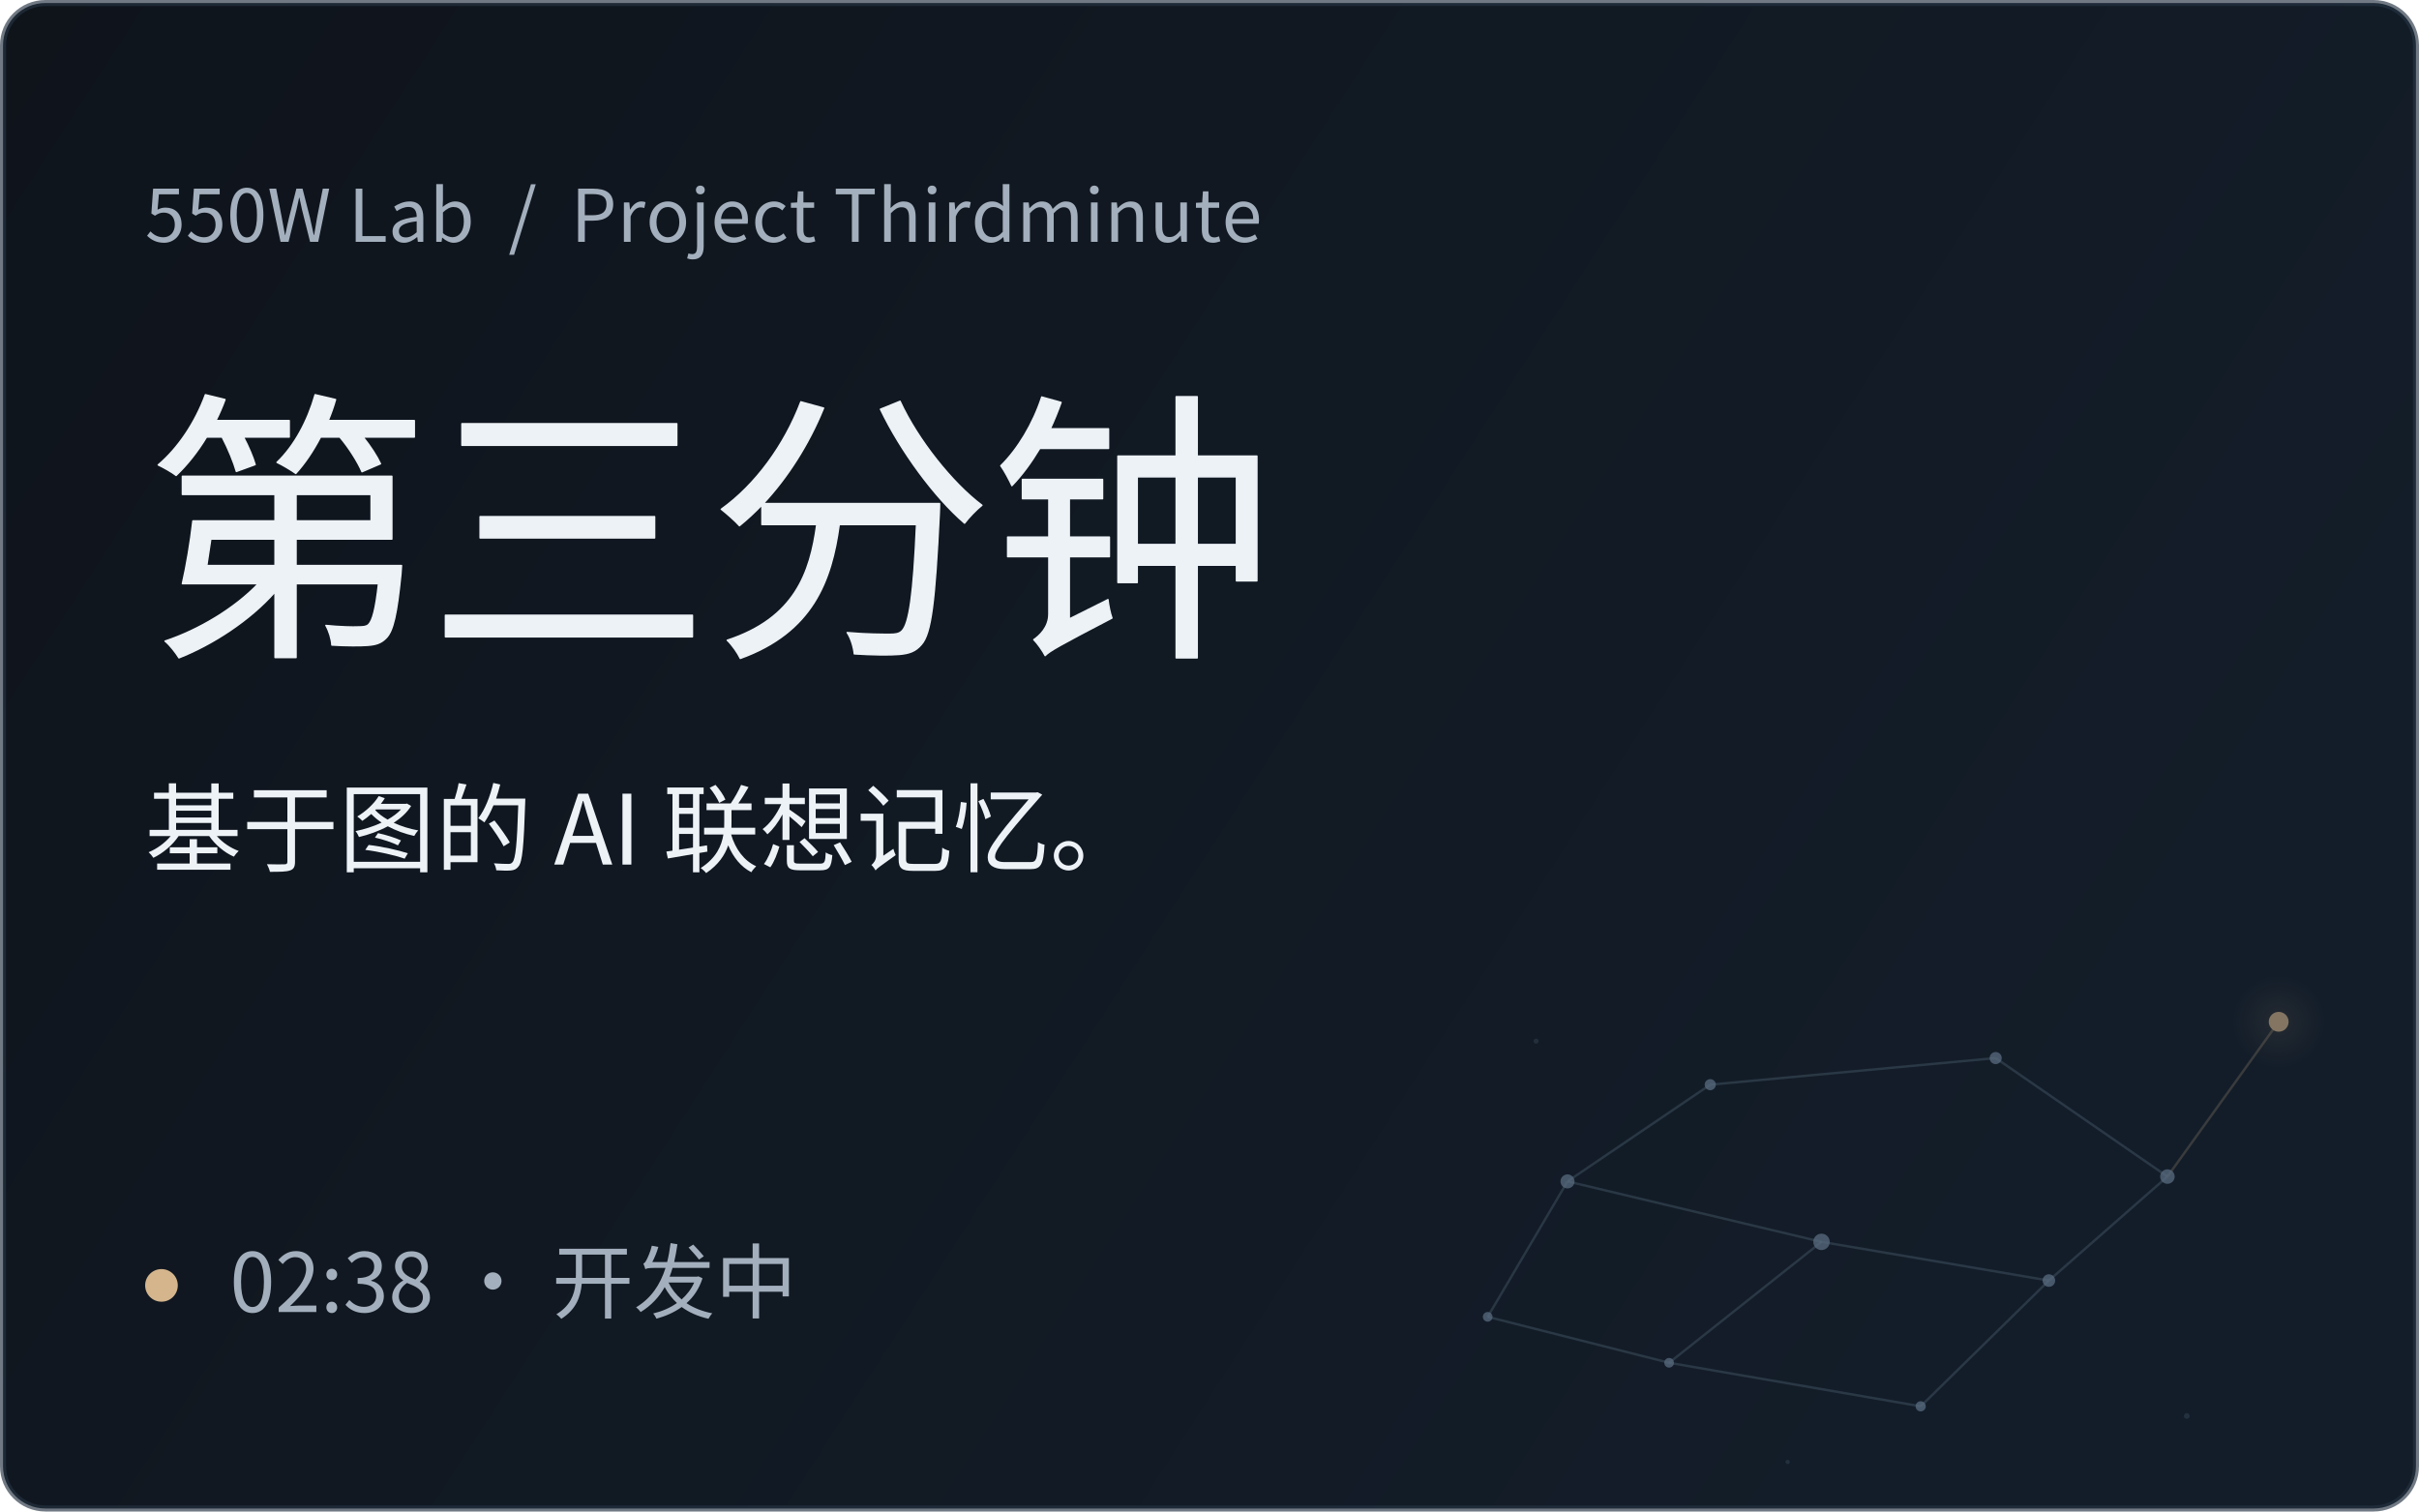
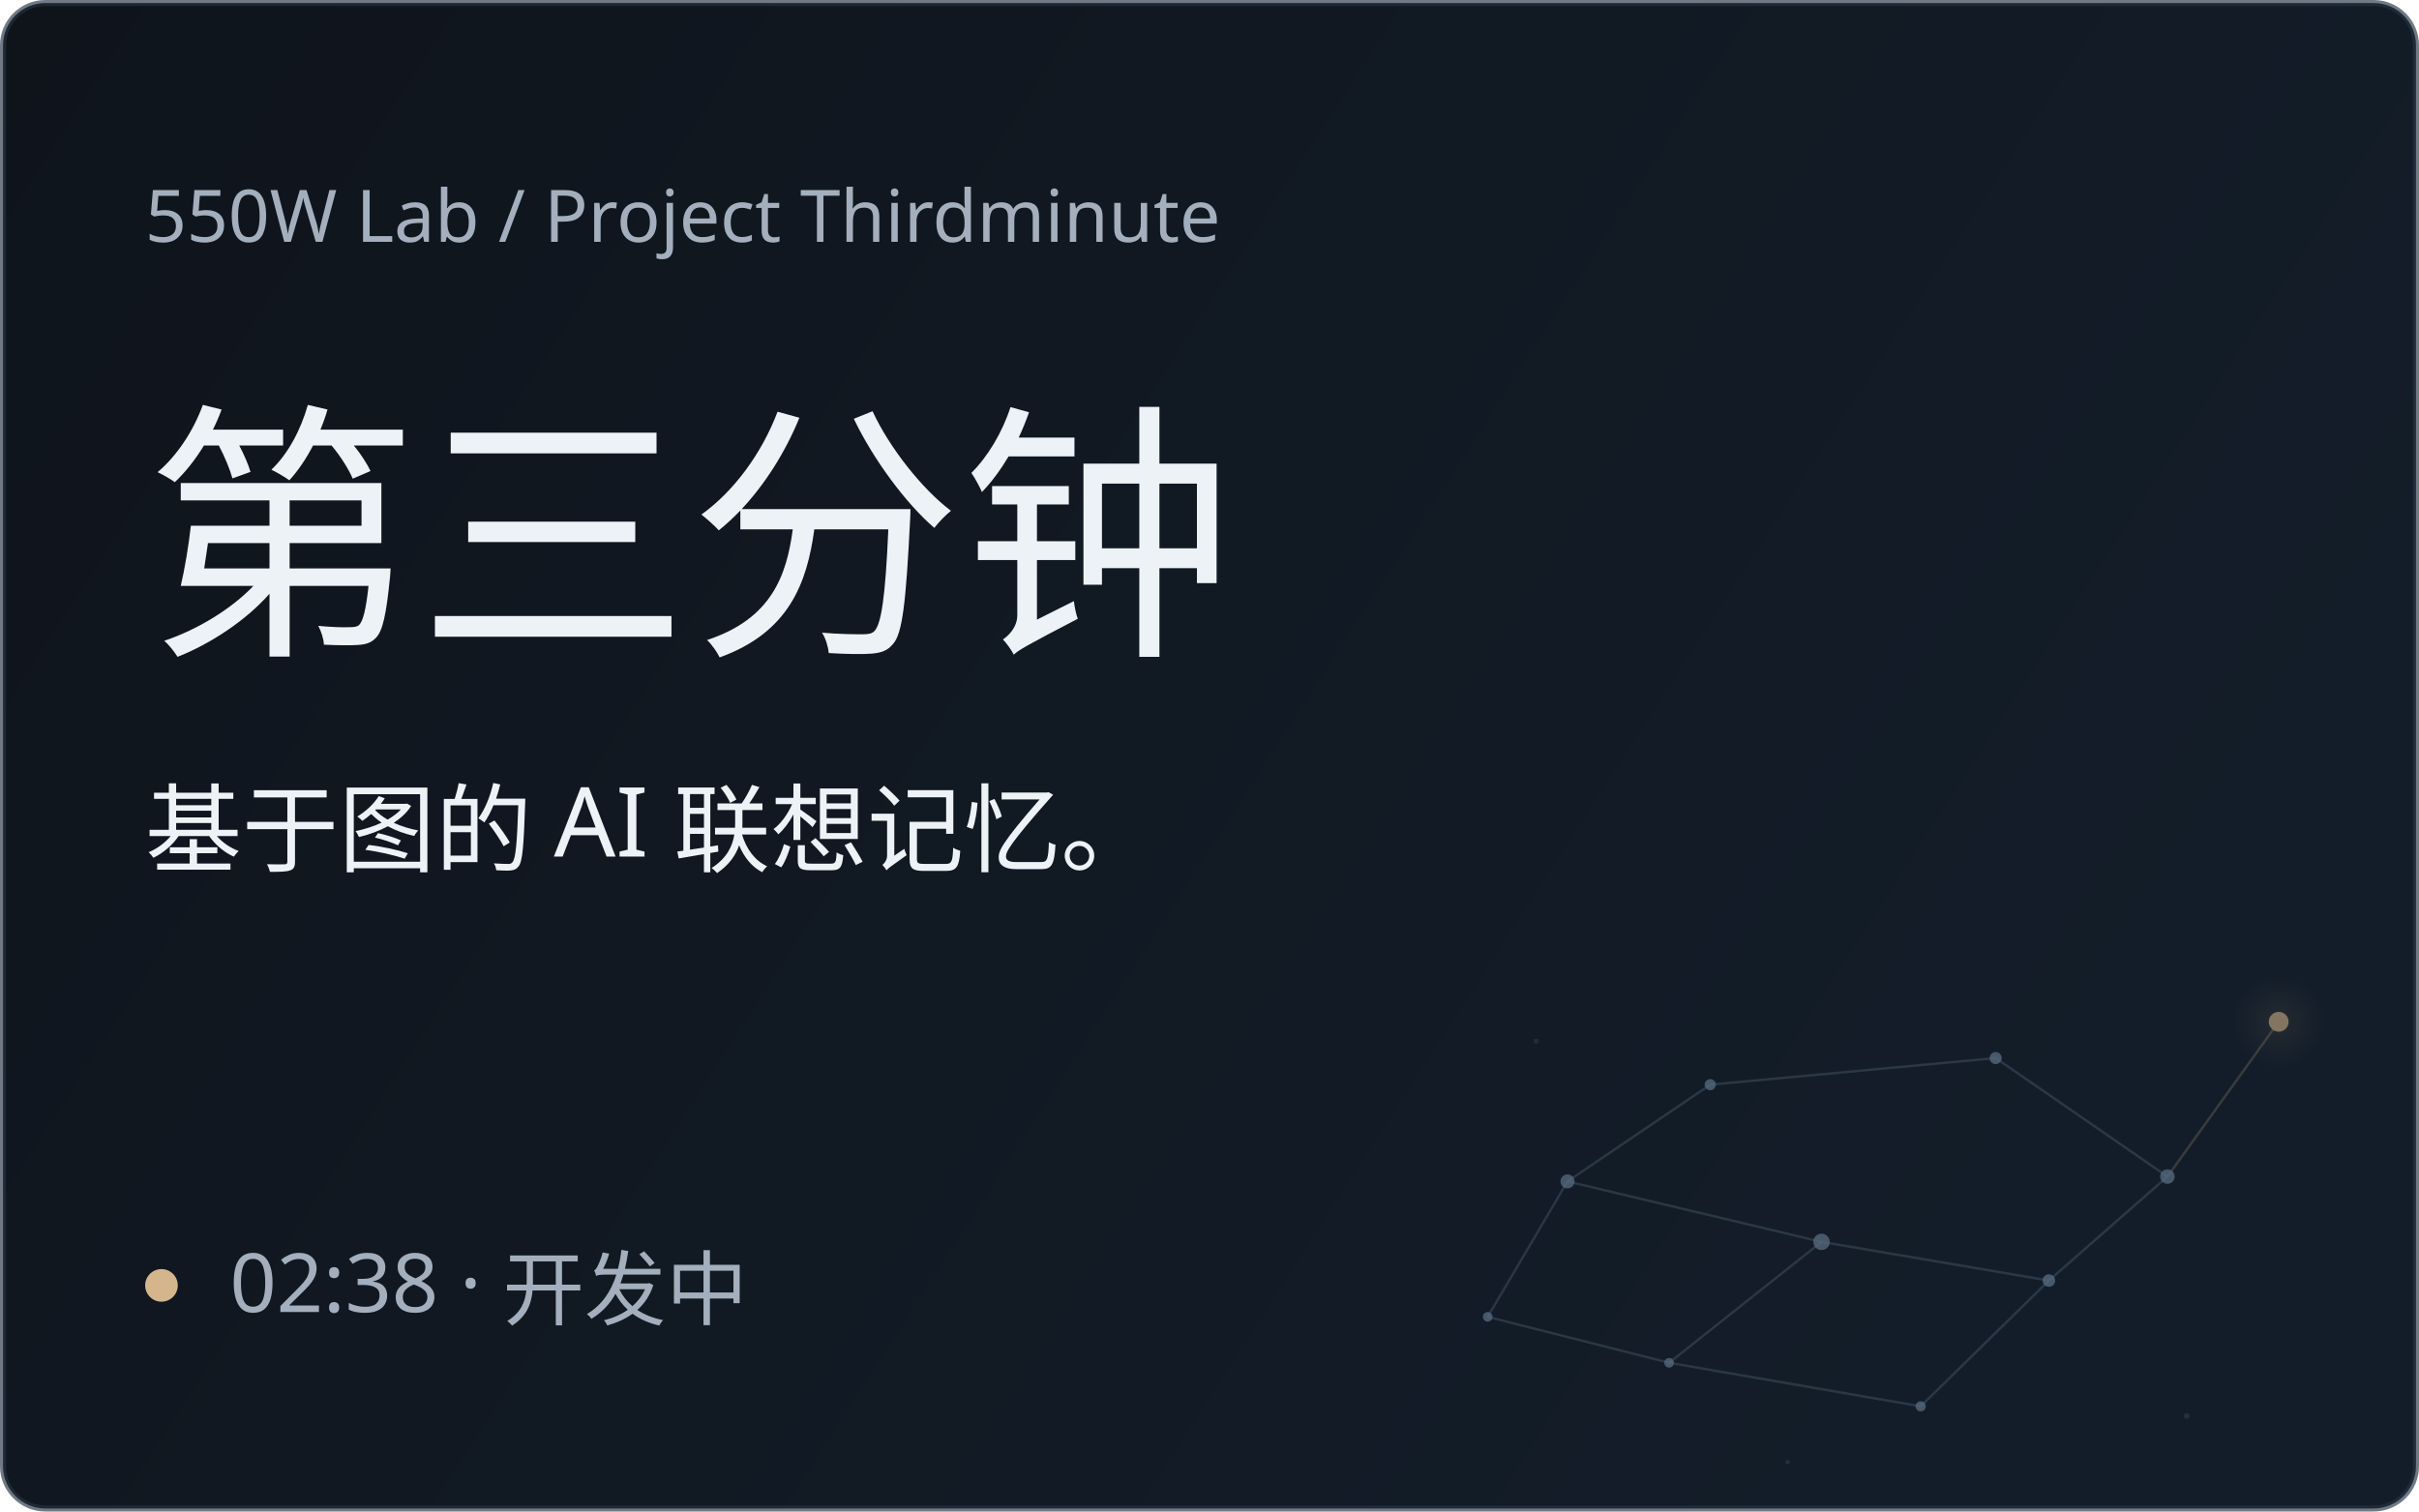
- <svg xmlns="http://www.w3.org/2000/svg" width="400" height="250" viewBox="0 0 400 250" role="img" aria-label="第三分钟 (Thirdminute) — 基于图的 AI 联想记忆。">
+ <svg xmlns="http://www.w3.org/2000/svg" width="400" height="250" viewBox="0 0 400 250" role="img" aria-label="第三分钟 (Thirdminute) — 基于图的 AI 联想记忆。" xml:lang="zh-CN">
  <defs>
    <linearGradient id="surface" x1="0" y1="0" x2="1" y2=".4">
      <stop offset="0" stop-color="#0f141b" />
      <stop offset="1" stop-color="#131d29" />
    </linearGradient>
    <radialGradient id="future-glow">
      <stop offset="0" stop-color="#d4b58c" stop-opacity=".15" />
      <stop offset="1" stop-color="#d4b58c" stop-opacity="0" />
    </radialGradient>
  </defs>
  <rect x=".5" y=".5" width="399" height="249" rx="7" fill="url(#surface)" stroke="#263342" stroke-opacity=".65" />
  <g transform="translate(246 169) scale(.4)" opacity=".58">
    <line x1="0" y1="122" x2="33" y2="66" stroke="#8aa3bd" stroke-width="1" opacity=".34" />
    <line x1="0" y1="122" x2="75" y2="141" stroke="#8aa3bd" stroke-width="1" opacity=".34" />
    <line x1="33" y1="66" x2="92" y2="26" stroke="#8aa3bd" stroke-width="1" opacity=".34" />
    <line x1="33" y1="66" x2="138" y2="91" stroke="#8aa3bd" stroke-width="1" opacity=".34" />
    <line x1="75" y1="141" x2="138" y2="91" stroke="#8aa3bd" stroke-width="1" opacity=".34" />
    <line x1="75" y1="141" x2="179" y2="159" stroke="#8aa3bd" stroke-width="1" opacity=".34" />
    <line x1="92" y1="26" x2="210" y2="15" stroke="#8aa3bd" stroke-width="1" opacity=".34" />
    <line x1="138" y1="91" x2="232" y2="107" stroke="#8aa3bd" stroke-width="1" opacity=".34" />
    <line x1="179" y1="159" x2="232" y2="107" stroke="#8aa3bd" stroke-width="1" opacity=".34" />
    <line x1="210" y1="15" x2="281" y2="64" stroke="#8aa3bd" stroke-width="1" opacity=".34" />
    <line x1="232" y1="107" x2="281" y2="64" stroke="#8aa3bd" stroke-width="1" opacity=".34" />
    <line x1="281" y1="64" x2="327" y2="0" stroke="#d4b58c" stroke-width="1" opacity=".34" />
    <circle cx="20" cy="8" r="1.05" fill="#8aa3bd" opacity=".24" />
    <circle cx="124" cy="182" r="0.9" fill="#8aa3bd" opacity=".24" />
    <circle cx="289" cy="163" r="1.2" fill="#8aa3bd" opacity=".24" />
    <circle cx="0" cy="122" r="2.0" fill="#8aa3bd" opacity=".76" />
    <circle cx="33" cy="66" r="2.9" fill="#8aa3bd" opacity=".76" />
    <circle cx="75" cy="141" r="2.0" fill="#8aa3bd" opacity=".76" />
    <circle cx="92" cy="26" r="2.3" fill="#8aa3bd" opacity=".76" />
    <circle cx="138" cy="91" r="3.4" fill="#8aa3bd" opacity=".76" />
    <circle cx="179" cy="159" r="2.1" fill="#8aa3bd" opacity=".76" />
    <circle cx="210" cy="15" r="2.5" fill="#8aa3bd" opacity=".76" />
    <circle cx="232" cy="107" r="2.6" fill="#8aa3bd" opacity=".76" />
    <circle cx="281" cy="64" r="3.0" fill="#8aa3bd" opacity=".76" />
    <circle cx="327" cy="0" r="19" fill="url(#future-glow)" />
    <circle cx="327" cy="0" r="4.1" fill="#d4b58c" />
  </g>
-   <path fill="#a3afbd" transform="translate(24.000 40.000) scale(0.012 -0.012)" d="M262 -13C385 -13 502 78 502 238C502 400 402 472 281 472C237 472 204 461 171 443L190 655H466V733H110L86 391L135 360C177 388 208 403 257 403C349 403 409 341 409 236C409 129 340 63 253 63C168 63 114 102 73 144L27 84C77 35 147 -13 262 -13Z" />
-   <path fill="#a3afbd" transform="translate(30.740 40.000) scale(0.012 -0.012)" d="M262 -13C385 -13 502 78 502 238C502 400 402 472 281 472C237 472 204 461 171 443L190 655H466V733H110L86 391L135 360C177 388 208 403 257 403C349 403 409 341 409 236C409 129 340 63 253 63C168 63 114 102 73 144L27 84C77 35 147 -13 262 -13Z" />
-   <path fill="#a3afbd" transform="translate(37.480 40.000) scale(0.012 -0.012)" d="M278 -13C417 -13 506 113 506 369C506 623 417 746 278 746C138 746 50 623 50 369C50 113 138 -13 278 -13ZM278 61C195 61 138 154 138 369C138 583 195 674 278 674C361 674 418 583 418 369C418 154 361 61 278 61Z" />
-   <path fill="#a3afbd" transform="translate(44.220 40.000) scale(0.012 -0.012)" d="M181 0H291L400 442C412 500 426 553 437 609H441C453 553 464 500 477 442L588 0H700L851 733H763L684 334C671 255 657 176 644 96H638C620 176 604 256 586 334L484 733H399L298 334C280 255 262 176 246 96H242C227 176 213 255 198 334L121 733H26Z" />
-   <path fill="#a3afbd" transform="translate(57.604 40.000) scale(0.012 -0.012)" d="M101 0H514V79H193V733H101Z" />
-   <path fill="#a3afbd" transform="translate(64.200 40.000) scale(0.012 -0.012)" d="M217 -13C284 -13 345 22 397 65H400L408 0H483V334C483 469 428 557 295 557C207 557 131 518 82 486L117 423C160 452 217 481 280 481C369 481 392 414 392 344C161 318 59 259 59 141C59 43 126 -13 217 -13ZM243 61C189 61 147 85 147 147C147 217 209 262 392 283V132C339 85 295 61 243 61Z" />
-   <path fill="#a3afbd" transform="translate(71.036 40.000) scale(0.012 -0.012)" d="M331 -13C455 -13 567 94 567 280C567 448 491 557 351 557C290 557 230 523 180 481L184 578V796H92V0H165L173 56H177C224 13 281 -13 331 -13ZM316 64C280 64 231 78 184 120V406C235 454 283 480 328 480C432 480 472 400 472 279C472 145 406 64 316 64Z" />
-   <path fill="#a3afbd" transform="translate(84.068 40.000) scale(0.012 -0.012)" d="M11 -179H78L377 794H311Z" />
-   <path fill="#a3afbd" transform="translate(94.388 40.000) scale(0.012 -0.012)" d="M101 0H193V292H314C475 292 584 363 584 518C584 678 474 733 310 733H101ZM193 367V658H298C427 658 492 625 492 518C492 413 431 367 302 367Z" />
-   <path fill="#a3afbd" transform="translate(102.064 40.000) scale(0.012 -0.012)" d="M92 0H184V349C220 441 275 475 320 475C343 475 355 472 373 466L390 545C373 554 356 557 332 557C272 557 216 513 178 444H176L167 543H92Z" />
-   <path fill="#a3afbd" transform="translate(106.800 40.000) scale(0.012 -0.012)" d="M303 -13C436 -13 554 91 554 271C554 452 436 557 303 557C170 557 52 452 52 271C52 91 170 -13 303 -13ZM303 63C209 63 146 146 146 271C146 396 209 480 303 480C397 480 461 396 461 271C461 146 397 63 303 63Z" />
-   <path fill="#a3afbd" transform="translate(114.152 40.000) scale(0.012 -0.012)" d="M35 -242C143 -242 184 -173 184 -62V543H93V-62C93 -128 80 -169 26 -169C7 -169 -12 -164 -26 -159L-44 -228C-25 -236 3 -242 35 -242ZM138 655C173 655 199 679 199 716C199 751 173 775 138 775C102 775 77 751 77 716C77 679 102 655 138 655Z" />
-   <path fill="#a3afbd" transform="translate(117.532 40.000) scale(0.012 -0.012)" d="M312 -13C385 -13 443 11 490 42L458 103C417 76 375 60 322 60C219 60 148 134 142 250H508C510 264 512 282 512 302C512 457 434 557 295 557C171 557 52 448 52 271C52 92 167 -13 312 -13ZM141 315C152 423 220 484 297 484C382 484 432 425 432 315Z" />
-   <path fill="#a3afbd" transform="translate(124.260 40.000) scale(0.012 -0.012)" d="M306 -13C371 -13 433 13 482 55L442 117C408 87 364 63 314 63C214 63 146 146 146 271C146 396 218 480 317 480C359 480 394 461 425 433L471 493C433 527 384 557 313 557C173 557 52 452 52 271C52 91 162 -13 306 -13Z" />
-   <path fill="#a3afbd" transform="translate(130.460 40.000) scale(0.012 -0.012)" d="M262 -13C296 -13 332 -3 363 7L345 76C327 68 303 61 283 61C220 61 199 99 199 165V469H347V543H199V696H123L113 543L27 538V469H108V168C108 59 147 -13 262 -13Z" />
-   <path fill="#a3afbd" transform="translate(137.832 40.000) scale(0.012 -0.012)" d="M253 0H346V655H568V733H31V655H253Z" />
-   <path fill="#a3afbd" transform="translate(145.100 40.000) scale(0.012 -0.012)" d="M92 0H184V394C238 449 276 477 332 477C404 477 435 434 435 332V0H526V344C526 482 474 557 360 557C286 557 230 516 180 466L184 578V796H92Z" />
-   <path fill="#a3afbd" transform="translate(152.464 40.000) scale(0.012 -0.012)" d="M92 0H184V543H92ZM138 655C174 655 199 679 199 716C199 751 174 775 138 775C102 775 78 751 78 716C78 679 102 655 138 655Z" />
-   <path fill="#a3afbd" transform="translate(155.844 40.000) scale(0.012 -0.012)" d="M92 0H184V349C220 441 275 475 320 475C343 475 355 472 373 466L390 545C373 554 356 557 332 557C272 557 216 513 178 444H176L167 543H92Z" />
-   <path fill="#a3afbd" transform="translate(160.580 40.000) scale(0.012 -0.012)" d="M277 -13C342 -13 400 22 442 64H445L453 0H528V796H436V587L441 494C393 533 352 557 288 557C164 557 53 447 53 271C53 90 141 -13 277 -13ZM297 64C202 64 147 141 147 272C147 396 217 480 304 480C349 480 391 464 436 423V138C391 88 347 64 297 64Z" />
-   <path fill="#a3afbd" transform="translate(168.100 40.000) scale(0.012 -0.012)" d="M92 0H184V394C233 450 279 477 320 477C389 477 421 434 421 332V0H512V394C563 450 607 477 649 477C718 477 750 434 750 332V0H841V344C841 482 788 557 677 557C610 557 554 514 497 453C475 517 431 557 347 557C282 557 226 516 178 464H176L167 543H92Z" />
-   <path fill="#a3afbd" transform="translate(179.292 40.000) scale(0.012 -0.012)" d="M92 0H184V543H92ZM138 655C174 655 199 679 199 716C199 751 174 775 138 775C102 775 78 751 78 716C78 679 102 655 138 655Z" />
-   <path fill="#a3afbd" transform="translate(182.672 40.000) scale(0.012 -0.012)" d="M92 0H184V394C238 449 276 477 332 477C404 477 435 434 435 332V0H526V344C526 482 474 557 360 557C286 557 229 516 178 464H176L167 543H92Z" />
-   <path fill="#a3afbd" transform="translate(190.072 40.000) scale(0.012 -0.012)" d="M251 -13C325 -13 379 26 430 85H433L440 0H516V543H425V158C373 94 334 66 278 66C206 66 176 109 176 210V543H84V199C84 60 136 -13 251 -13Z" />
-   <path fill="#a3afbd" transform="translate(197.436 40.000) scale(0.012 -0.012)" d="M262 -13C296 -13 332 -3 363 7L345 76C327 68 303 61 283 61C220 61 199 99 199 165V469H347V543H199V696H123L113 543L27 538V469H108V168C108 59 147 -13 262 -13Z" />
-   <path fill="#a3afbd" transform="translate(202.040 40.000) scale(0.012 -0.012)" d="M312 -13C385 -13 443 11 490 42L458 103C417 76 375 60 322 60C219 60 148 134 142 250H508C510 264 512 282 512 302C512 457 434 557 295 557C171 557 52 448 52 271C52 92 167 -13 312 -13ZM141 315C152 423 220 484 297 484C382 484 432 425 432 315Z" />
-   <path fill="#edf2f7" stroke="#edf2f7" stroke-width="5" stroke-linejoin="round" paint-order="stroke fill" transform="translate(24.000 105.000) scale(0.047 -0.047)" d="M168 401C160 329 145 240 131 180H398C315 93 188 17 70 -22C87 -36 108 -63 119 -81C238 -34 369 51 457 151V-80H531V180H821C811 89 800 50 786 36C778 29 768 28 750 28C732 27 685 28 636 33C647 14 656 -15 657 -36C709 -39 758 -39 783 -37C812 -35 830 -29 847 -12C873 13 886 74 900 214C901 224 902 244 902 244H531V337H868V558H131V494H457V401ZM231 337H457V244H217ZM531 494H795V401H531ZM212 845C177 749 117 658 46 598C65 589 95 572 109 561C147 597 184 643 216 696H271C292 656 312 607 321 575L387 599C380 624 364 662 346 696H507V754H249C261 778 272 803 281 828ZM598 845C572 753 525 665 464 607C483 598 515 579 530 568C561 602 591 646 617 696H685C718 657 749 607 763 574L828 602C816 628 793 664 767 696H947V754H644C654 778 663 803 670 828Z" />
-   <path fill="#edf2f7" stroke="#edf2f7" stroke-width="5" stroke-linejoin="round" paint-order="stroke fill" transform="translate(70.600 105.000) scale(0.047 -0.047)" d="M123 743V667H879V743ZM187 416V341H801V416ZM65 69V-7H934V69Z" />
-   <path fill="#edf2f7" stroke="#edf2f7" stroke-width="5" stroke-linejoin="round" paint-order="stroke fill" transform="translate(117.200 105.000) scale(0.047 -0.047)" d="M673 822 604 794C675 646 795 483 900 393C915 413 942 441 961 456C857 534 735 687 673 822ZM324 820C266 667 164 528 44 442C62 428 95 399 108 384C135 406 161 430 187 457V388H380C357 218 302 59 65 -19C82 -35 102 -64 111 -83C366 9 432 190 459 388H731C720 138 705 40 680 14C670 4 658 2 637 2C614 2 552 2 487 8C501 -13 510 -45 512 -67C575 -71 636 -72 670 -69C704 -66 727 -59 748 -34C783 5 796 119 811 426C812 436 812 462 812 462H192C277 553 352 670 404 798Z" />
-   <path fill="#edf2f7" stroke="#edf2f7" stroke-width="5" stroke-linejoin="round" paint-order="stroke fill" transform="translate(163.800 105.000) scale(0.047 -0.047)" d="M653 556V318H516V556ZM727 556H865V318H727ZM653 838V629H448V184H516V245H653V-81H727V245H865V190H937V629H727V838ZM180 837C150 744 96 654 36 595C48 579 68 541 75 525C110 561 143 606 173 656H415V725H210C224 755 237 787 248 818ZM60 344V275H205V73C205 26 171 -4 152 -17C165 -30 184 -57 192 -73C208 -57 237 -40 427 59C421 75 415 104 413 124L277 56V275H418V344H277V479H394V547H112V479H205V344Z" />
-   <path fill="#edf2f7" transform="translate(24.000 143.000) scale(0.016 -0.016)" d="M684 839V743H320V840H245V743H92V680H245V359H46V295H264C206 224 118 161 36 128C52 114 74 88 85 70C182 116 284 201 346 295H662C723 206 821 123 917 82C929 100 951 127 967 141C883 171 798 229 741 295H955V359H760V680H911V743H760V839ZM320 680H684V613H320ZM460 263V179H255V117H460V11H124V-53H882V11H536V117H746V179H536V263ZM320 557H684V487H320ZM320 430H684V359H320Z" />
-   <path fill="#edf2f7" transform="translate(40.000 143.000) scale(0.016 -0.016)" d="M124 769V694H470V441H55V366H470V30C470 9 462 3 440 3C418 2 341 1 259 4C271 -18 285 -53 290 -75C393 -75 459 -74 496 -61C534 -49 549 -25 549 30V366H946V441H549V694H876V769Z" />
-   <path fill="#edf2f7" transform="translate(56.000 143.000) scale(0.016 -0.016)" d="M375 279C455 262 557 227 613 199L644 250C588 276 487 309 407 325ZM275 152C413 135 586 95 682 61L715 117C618 149 445 188 310 203ZM84 796V-80H156V-38H842V-80H917V796ZM156 29V728H842V29ZM414 708C364 626 278 548 192 497C208 487 234 464 245 452C275 472 306 496 337 523C367 491 404 461 444 434C359 394 263 364 174 346C187 332 203 303 210 285C308 308 413 345 508 396C591 351 686 317 781 296C790 314 809 340 823 353C735 369 647 396 569 432C644 481 707 538 749 606L706 631L695 628H436C451 647 465 666 477 686ZM378 563 385 570H644C608 531 560 496 506 465C455 494 411 527 378 563Z" />
-   <path fill="#edf2f7" transform="translate(72.000 143.000) scale(0.016 -0.016)" d="M552 423C607 350 675 250 705 189L769 229C736 288 667 385 610 456ZM240 842C232 794 215 728 199 679H87V-54H156V25H435V679H268C285 722 304 778 321 828ZM156 612H366V401H156ZM156 93V335H366V93ZM598 844C566 706 512 568 443 479C461 469 492 448 506 436C540 484 572 545 600 613H856C844 212 828 58 796 24C784 10 773 7 753 7C730 7 670 8 604 13C618 -6 627 -38 629 -59C685 -62 744 -64 778 -61C814 -57 836 -49 859 -19C899 30 913 185 928 644C929 654 929 682 929 682H627C643 729 658 779 670 828Z" />
-   <path fill="#edf2f7" transform="translate(91.584 143.000) scale(0.016 -0.016)" d="M4 0H97L168 224H436L506 0H604L355 733H252ZM191 297 227 410C253 493 277 572 300 658H304C328 573 351 493 378 410L413 297Z" />
-   <path fill="#edf2f7" transform="translate(101.312 143.000) scale(0.016 -0.016)" d="M101 0H193V733H101Z" />
-   <path fill="#edf2f7" transform="translate(109.584 143.000) scale(0.016 -0.016)" d="M485 794C525 747 566 681 584 638L648 672C630 716 587 778 546 824ZM810 824C786 766 740 685 703 632H453V563H636V442L635 381H428V311H627C610 198 555 68 392 -36C411 -48 437 -72 449 -88C577 -1 643 100 677 199C729 75 809 -24 916 -79C927 -60 950 -32 966 -17C840 39 751 162 707 311H956V381H710L711 441V563H918V632H781C816 681 854 744 887 801ZM38 135 53 63 313 108V-80H379V120L462 134L458 199L379 187V729H423V797H47V729H101V144ZM169 729H313V587H169ZM169 524H313V381H169ZM169 317H313V176L169 154Z" />
-   <path fill="#edf2f7" transform="translate(125.584 143.000) scale(0.016 -0.016)" d="M283 200V40C283 -38 311 -59 421 -59C443 -59 605 -59 629 -59C721 -59 743 -28 753 98C732 102 702 113 685 126C680 23 673 10 624 10C587 10 452 10 425 10C367 10 356 14 356 41V200ZM414 234C461 188 521 124 551 86L606 131C575 168 513 230 466 273ZM767 201C807 135 859 47 883 -5L953 29C928 80 874 167 833 230ZM141 212C122 145 87 59 46 6L112 -28C153 28 186 118 206 186ZM581 574H831V480H581ZM581 421H831V326H581ZM581 725H831V633H581ZM512 787V265H903V787ZM238 838V690H55V625H225C181 523 106 419 32 367C48 354 70 330 82 313C137 360 194 436 238 519V255H310V498C354 462 410 413 436 387L477 448C451 469 350 543 310 569V625H469V690H310V838Z" />
-   <path fill="#edf2f7" transform="translate(141.584 143.000) scale(0.016 -0.016)" d="M124 769C179 720 249 652 280 608L335 661C300 703 230 769 176 815ZM200 -61V-60C214 -41 242 -20 408 98C400 113 389 143 384 163L280 92V526H46V453H206V93C206 44 175 10 157 -4C171 -17 192 -45 200 -61ZM419 770V695H816V442H438V57C438 -41 474 -65 586 -65C611 -65 790 -65 816 -65C925 -65 951 -20 962 143C940 148 908 161 889 175C884 33 874 7 812 7C773 7 621 7 591 7C527 7 515 16 515 56V370H816V318H891V770Z" />
-   <path fill="#edf2f7" transform="translate(157.584 143.000) scale(0.016 -0.016)" d="M181 840V-79H253V840ZM81 647C74 566 56 456 29 390L91 368C118 441 136 557 141 639ZM262 656C292 596 324 517 335 469L392 497C380 544 347 621 315 679ZM390 745V674H782C379 211 359 138 359 74C359 -1 415 -47 537 -47H801C904 -47 935 -7 946 206C925 209 897 221 878 231C873 59 860 26 804 26H532C474 26 435 43 435 81C435 130 461 202 911 710C916 714 920 719 922 723L875 748L857 745Z" />
-   <path fill="#edf2f7" transform="translate(173.584 143.000) scale(0.016 -0.016)" d="M194 244C111 244 42 176 42 92C42 7 111 -61 194 -61C279 -61 347 7 347 92C347 176 279 244 194 244ZM194 -10C139 -10 93 35 93 92C93 147 139 193 194 193C251 193 296 147 296 92C296 35 251 -10 194 -10Z" />
-   <circle cx="26.7" cy="212.6" r="2.7" fill="#d4b58c" />
-   <path fill="#a3afbd" transform="translate(38.000 217.000) scale(0.0135 -0.0135)" d="M278 -13C417 -13 506 113 506 369C506 623 417 746 278 746C138 746 50 623 50 369C50 113 138 -13 278 -13ZM278 61C195 61 138 154 138 369C138 583 195 674 278 674C361 674 418 583 418 369C418 154 361 61 278 61Z" />
-   <path fill="#a3afbd" transform="translate(45.492 217.000) scale(0.0135 -0.0135)" d="M44 0H505V79H302C265 79 220 75 182 72C354 235 470 384 470 531C470 661 387 746 256 746C163 746 99 704 40 639L93 587C134 636 185 672 245 672C336 672 380 611 380 527C380 401 274 255 44 54Z" />
-   <path fill="#a3afbd" transform="translate(52.985 217.000) scale(0.0135 -0.0135)" d="M139 390C175 390 205 418 205 460C205 501 175 530 139 530C102 530 73 501 73 460C73 418 102 390 139 390ZM139 -13C175 -13 205 15 205 56C205 98 175 126 139 126C102 126 73 98 73 56C73 15 102 -13 139 -13Z" />
-   <path fill="#a3afbd" transform="translate(56.738 217.000) scale(0.0135 -0.0135)" d="M263 -13C394 -13 499 65 499 196C499 297 430 361 344 382V387C422 414 474 474 474 563C474 679 384 746 260 746C176 746 111 709 56 659L105 601C147 643 198 672 257 672C334 672 381 626 381 556C381 477 330 416 178 416V346C348 346 406 288 406 199C406 115 345 63 257 63C174 63 119 103 76 147L29 88C77 35 149 -13 263 -13Z" />
-   <path fill="#a3afbd" transform="translate(64.231 217.000) scale(0.0135 -0.0135)" d="M280 -13C417 -13 509 70 509 176C509 277 450 332 386 369V374C429 408 483 474 483 551C483 664 407 744 282 744C168 744 81 669 81 558C81 481 127 426 180 389V385C113 349 46 280 46 182C46 69 144 -13 280 -13ZM330 398C243 432 164 471 164 558C164 629 213 676 281 676C359 676 405 619 405 546C405 492 379 442 330 398ZM281 55C193 55 127 112 127 190C127 260 169 318 228 356C332 314 422 278 422 179C422 106 366 55 281 55Z" />
-   <path fill="#a3afbd" transform="translate(74.747 217.000) scale(0.0135 -0.0135)" d="M500 486C441 486 394 439 394 380C394 321 441 274 500 274C559 274 606 321 606 380C606 439 559 486 500 486Z" />
-   <path fill="#a3afbd" transform="translate(91.271 217.000) scale(0.0135 -0.0135)" d="M649 703V418H369V461V703ZM52 418V346H288C274 209 223 75 54 -28C74 -41 101 -66 114 -84C299 33 351 189 365 346H649V-81H726V346H949V418H726V703H918V775H89V703H293V461L292 418Z" />
-   <path fill="#a3afbd" transform="translate(104.771 217.000) scale(0.0135 -0.0135)" d="M673 790C716 744 773 680 801 642L860 683C832 719 774 781 731 826ZM144 523C154 534 188 540 251 540H391C325 332 214 168 30 57C49 44 76 15 86 -1C216 79 311 181 381 305C421 230 471 165 531 110C445 49 344 7 240 -18C254 -34 272 -62 280 -82C392 -51 498 -5 589 61C680 -6 789 -54 917 -83C928 -62 948 -32 964 -16C842 7 736 50 648 108C735 185 803 285 844 413L793 437L779 433H441C454 467 467 503 477 540H930L931 612H497C513 681 526 753 537 830L453 844C443 762 429 685 411 612H229C257 665 285 732 303 797L223 812C206 735 167 654 156 634C144 612 133 597 119 594C128 576 140 539 144 523ZM588 154C520 212 466 281 427 361H742C706 279 652 211 588 154Z" />
-   <path fill="#a3afbd" transform="translate(118.271 217.000) scale(0.0135 -0.0135)" d="M458 840V661H96V186H171V248H458V-79H537V248H825V191H902V661H537V840ZM171 322V588H458V322ZM825 322H537V588H825Z" />
+   <g font-family="-apple-system, BlinkMacSystemFont, 'Segoe UI', 'Noto Sans', Helvetica, Arial, sans-serif, 'Apple Color Emoji', 'Segoe UI Emoji'" font-weight="400">
+     <text x="24" y="40" font-size="12" fill="#a3afbd">550W Lab  /  Project Thirdminute</text>
+     <text x="24" y="105" font-size="45" fill="#edf2f7">第三分钟</text>
+     <text x="24" y="143" font-size="16" fill="#edf2f7">基于图的 AI 联想记忆。</text>
+     <circle cx="26.7" cy="212.6" r="2.7" fill="#d4b58c" />
+     <text x="38" y="217" font-size="13.5" fill="#a3afbd">02:38 · 开发中</text>
+   </g>
</svg>
